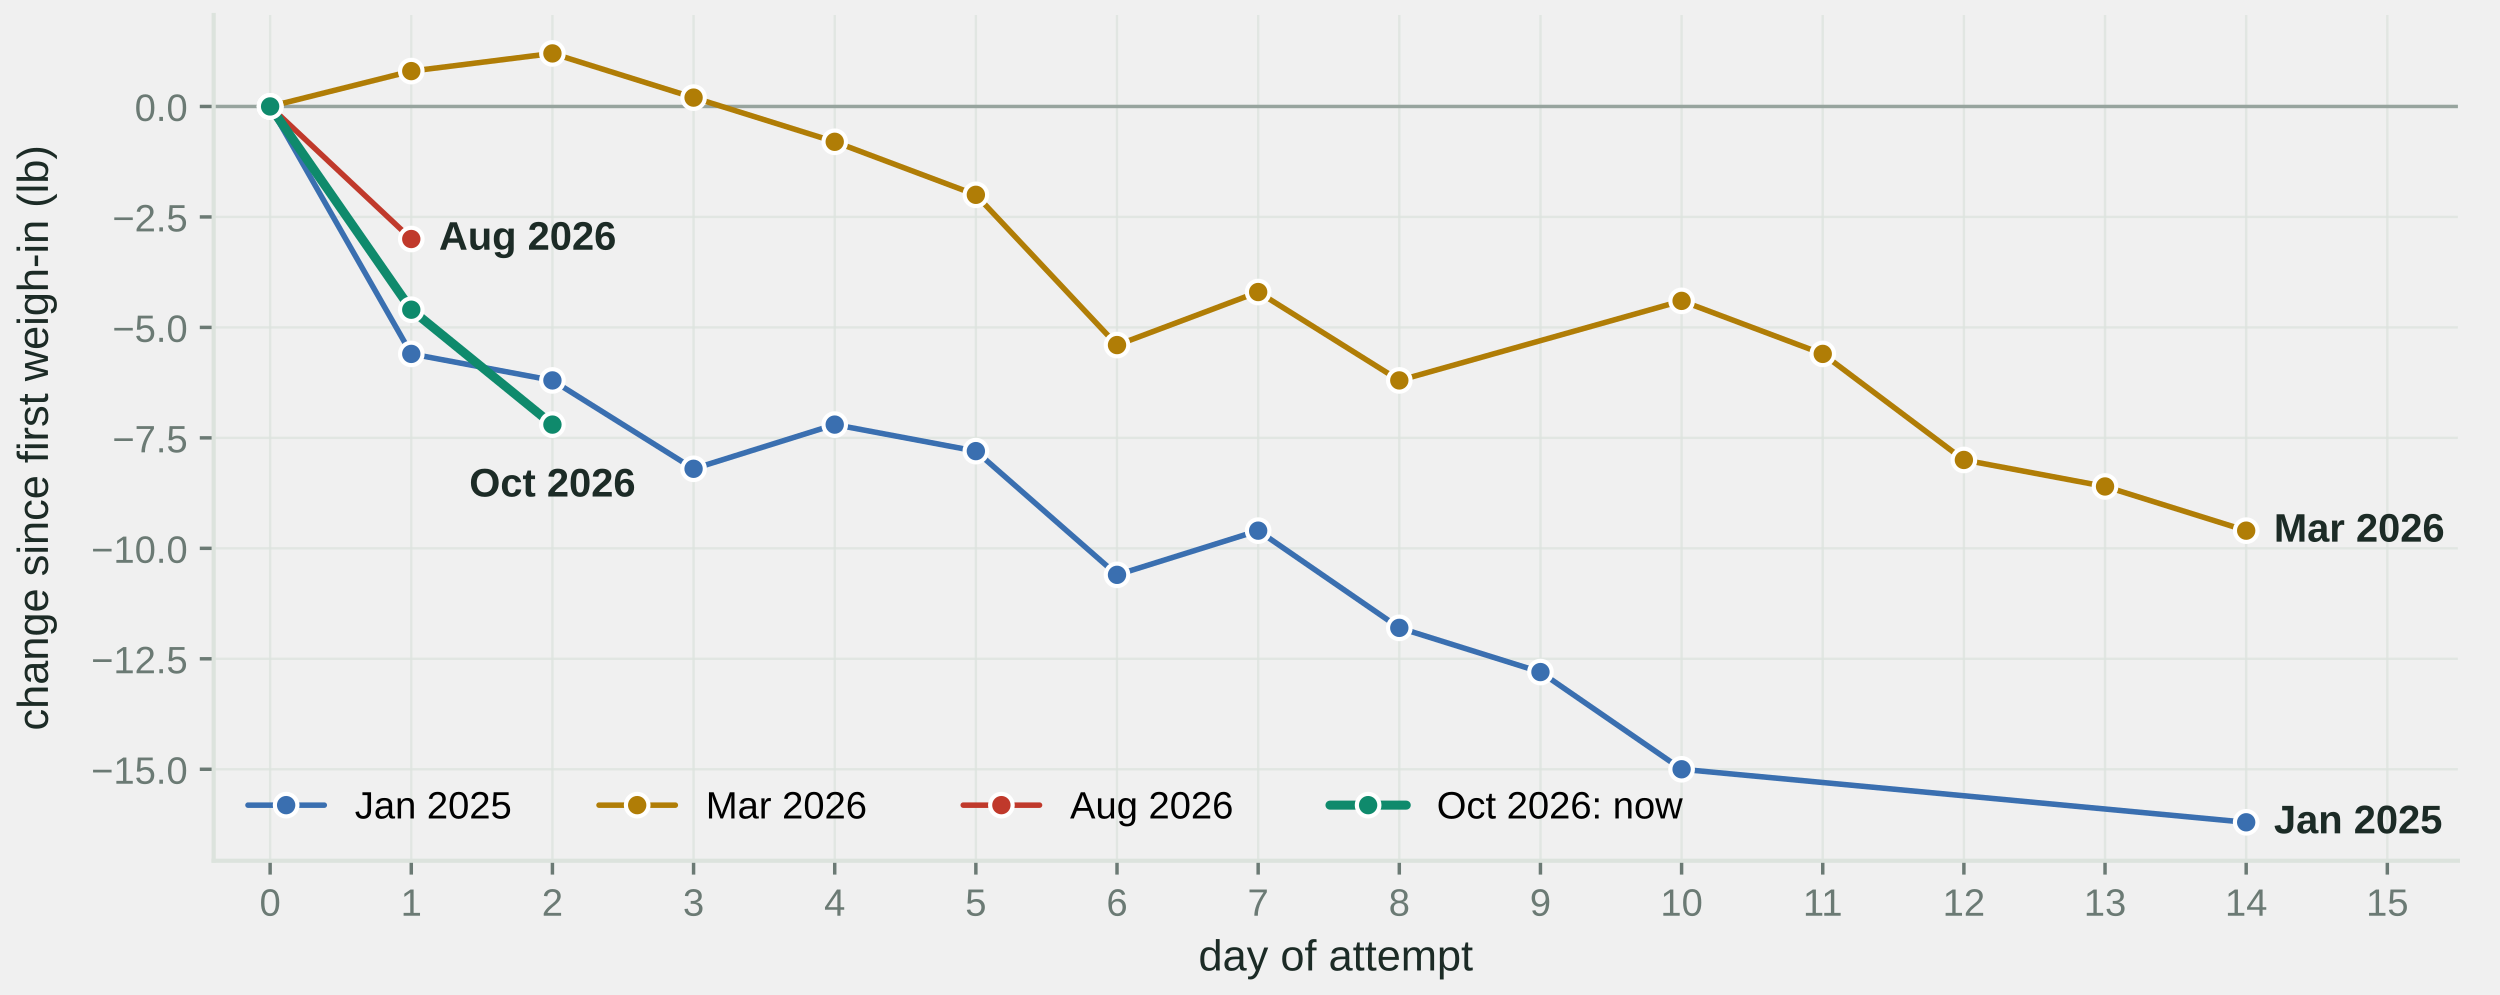
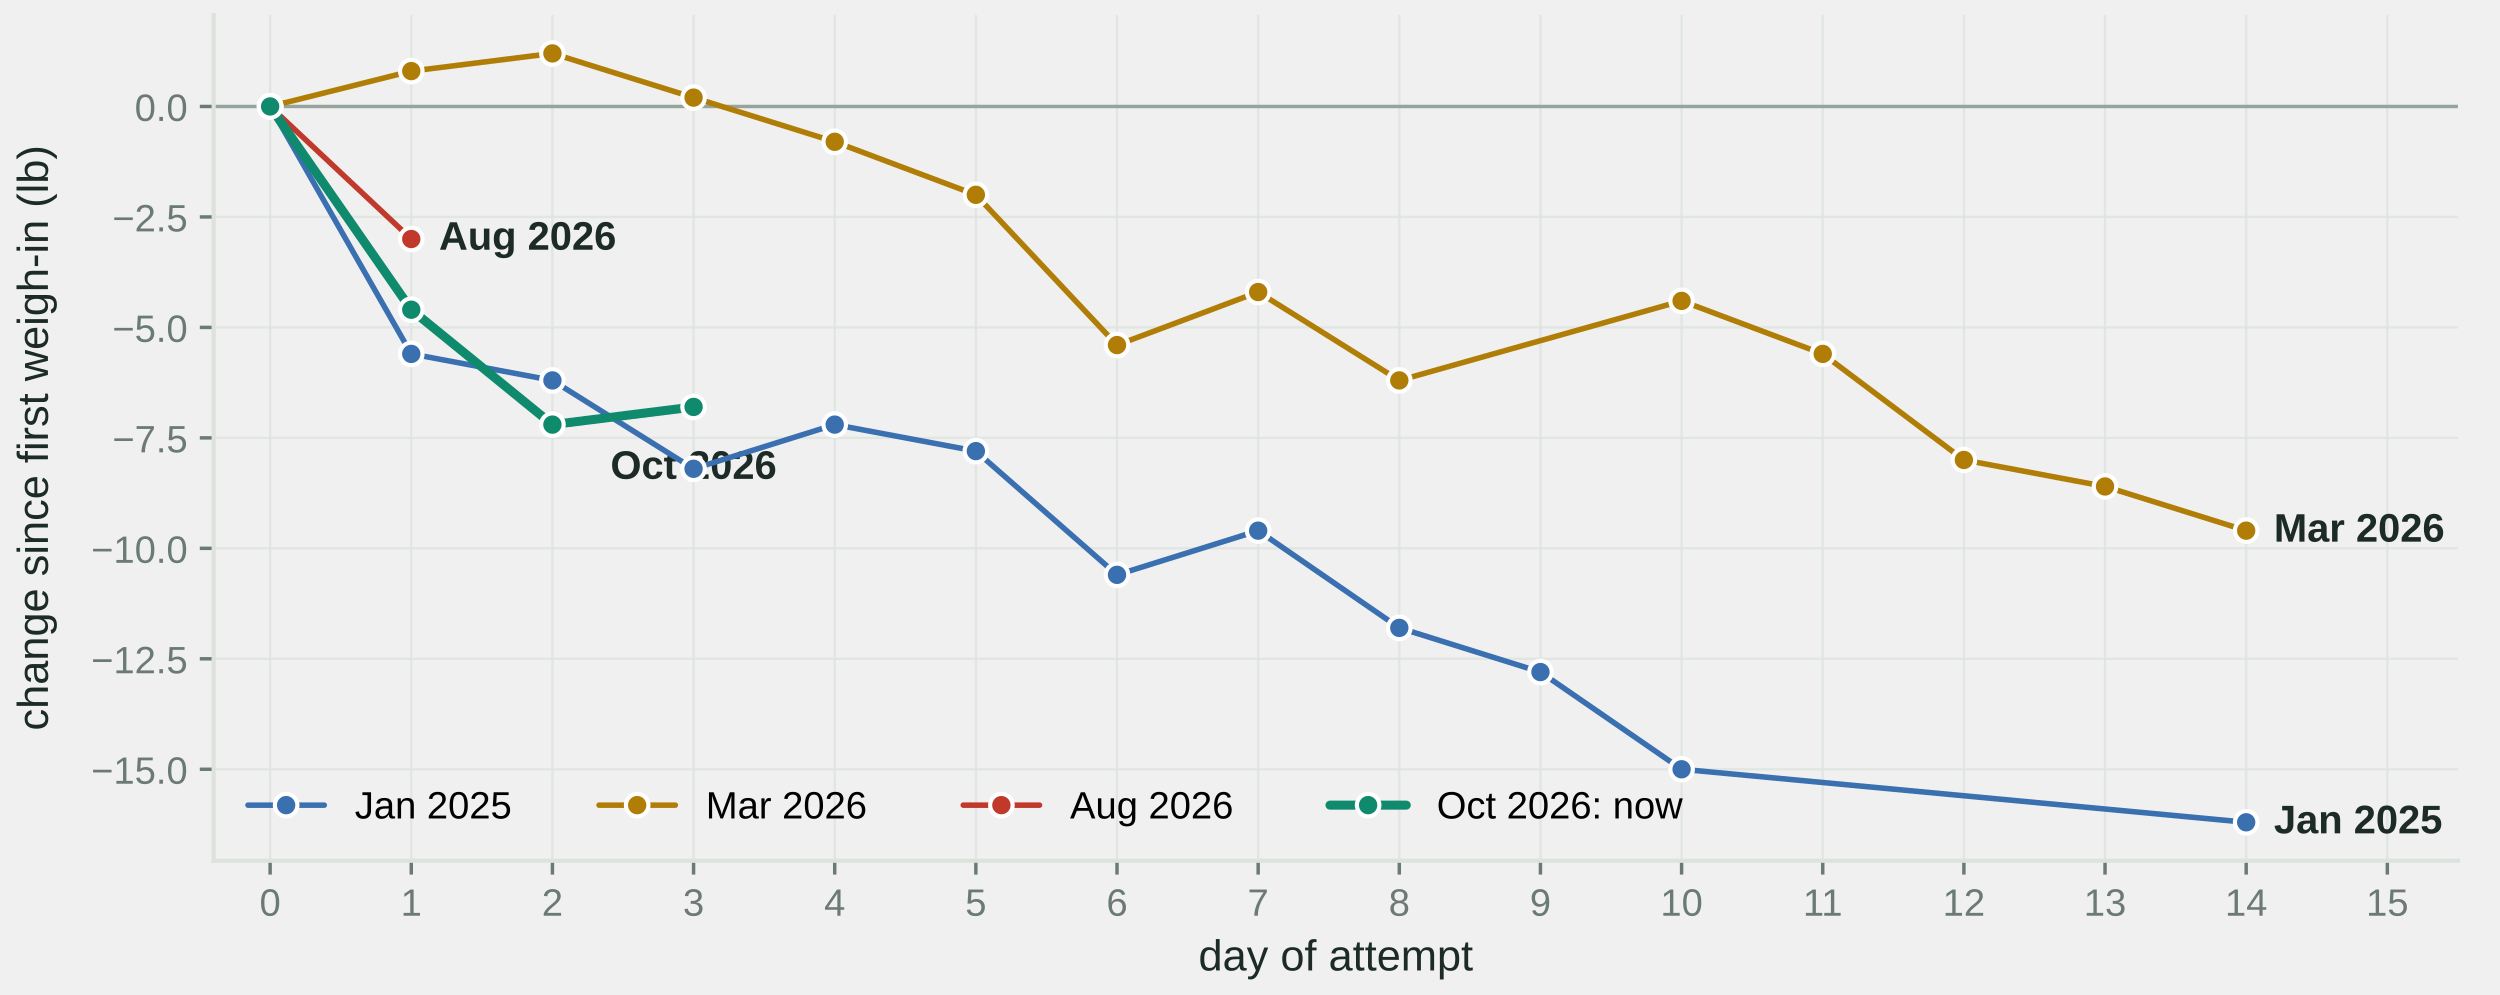
<svg xmlns="http://www.w3.org/2000/svg" xmlns:xlink="http://www.w3.org/1999/xlink" width="721.049pt" height="286.82pt" viewBox="0 0 721.049 286.82" version="1.1">
  <defs>
    <style type="text/css">*{stroke-linejoin: round; stroke-linecap: butt}</style>
  </defs>
  <g id="figure_1">
    <g id="patch_1">
      <path d="M 0 286.82  L 721.049 286.82  L 721.049 0  L 0 0  L 0 286.82  z " style="fill: none" />
    </g>
    <g id="axes_1">
      <g id="patch_2">
        <path d="M 61.627 248.256  L 708.908 248.256  L 708.908 4.32  L 61.627 4.32  L 61.627 248.256  z " style="fill: none" />
      </g>
      <g id="matplotlib.axis_1">
        <g id="xtick_1">
          <g id="line2d_1">
-             <path d="M 77.911 248.256  L 77.911 4.32  " clip-path="url(#pb356bffa0a)" style="fill: none; stroke: #dce3dd; stroke-opacity: 0.75; stroke-width: 0.7; stroke-linecap: round" />
+             <path d="M 77.911 248.256  L 77.911 4.32  " clip-path="url(#p69a92ea33e)" style="fill: none; stroke: #dce3dd; stroke-opacity: 0.75; stroke-width: 0.7; stroke-linecap: round" />
          </g>
          <g id="line2d_2">
            <defs>
-               <path id="m3471897ae3" d="M 0 0  L 0 4  " style="stroke: #6b7a74" />
+               <path id="mcd25b52b18" d="M 0 0  L 0 4  " style="stroke: #6b7a74" />
            </defs>
            <g>
-               <use xlink:href="#m3471897ae3" x="77.911" y="248.256" style="fill: #6b7a74; stroke: #6b7a74" />
+               <use xlink:href="#mcd25b52b18" x="77.911" y="248.256" style="fill: #6b7a74; stroke: #6b7a74" />
            </g>
          </g>
          <g id="text_1">
            <text style="font-size: 11px; font-family: 'Source Sans Pro', 'Source Sans 3', 'Helvetica Neue', 'Arial', 'DejaVu Sans', sans-serif; text-anchor: middle; fill: #6b7a74" x="77.911" y="264.114" transform="rotate(-0 77.91127 264.1143)">0</text>
          </g>
        </g>
        <g id="xtick_2">
          <g id="line2d_3">
-             <path d="M 118.621 248.256  L 118.621 4.32  " clip-path="url(#pb356bffa0a)" style="fill: none; stroke: #dce3dd; stroke-opacity: 0.75; stroke-width: 0.7; stroke-linecap: round" />
+             <path d="M 118.621 248.256  L 118.621 4.32  " clip-path="url(#p69a92ea33e)" style="fill: none; stroke: #dce3dd; stroke-opacity: 0.75; stroke-width: 0.7; stroke-linecap: round" />
          </g>
          <g id="line2d_4">
            <g>
-               <use xlink:href="#m3471897ae3" x="118.621" y="248.256" style="fill: #6b7a74; stroke: #6b7a74" />
+               <use xlink:href="#mcd25b52b18" x="118.621" y="248.256" style="fill: #6b7a74; stroke: #6b7a74" />
            </g>
          </g>
          <g id="text_2">
            <text style="font-size: 11px; font-family: 'Source Sans Pro', 'Source Sans 3', 'Helvetica Neue', 'Arial', 'DejaVu Sans', sans-serif; text-anchor: middle; fill: #6b7a74" x="118.621" y="264.114" transform="rotate(-0 118.6207 264.1143)">1</text>
          </g>
        </g>
        <g id="xtick_3">
          <g id="line2d_5">
-             <path d="M 159.33 248.256  L 159.33 4.32  " clip-path="url(#pb356bffa0a)" style="fill: none; stroke: #dce3dd; stroke-opacity: 0.75; stroke-width: 0.7; stroke-linecap: round" />
+             <path d="M 159.33 248.256  L 159.33 4.32  " clip-path="url(#p69a92ea33e)" style="fill: none; stroke: #dce3dd; stroke-opacity: 0.75; stroke-width: 0.7; stroke-linecap: round" />
          </g>
          <g id="line2d_6">
            <g>
-               <use xlink:href="#m3471897ae3" x="159.33" y="248.256" style="fill: #6b7a74; stroke: #6b7a74" />
+               <use xlink:href="#mcd25b52b18" x="159.33" y="248.256" style="fill: #6b7a74; stroke: #6b7a74" />
            </g>
          </g>
          <g id="text_3">
            <text style="font-size: 11px; font-family: 'Source Sans Pro', 'Source Sans 3', 'Helvetica Neue', 'Arial', 'DejaVu Sans', sans-serif; text-anchor: middle; fill: #6b7a74" x="159.33" y="264.114" transform="rotate(-0 159.3301 264.1143)">2</text>
          </g>
        </g>
        <g id="xtick_4">
          <g id="line2d_7">
-             <path d="M 200.04 248.256  L 200.04 4.32  " clip-path="url(#pb356bffa0a)" style="fill: none; stroke: #dce3dd; stroke-opacity: 0.75; stroke-width: 0.7; stroke-linecap: round" />
+             <path d="M 200.04 248.256  L 200.04 4.32  " clip-path="url(#p69a92ea33e)" style="fill: none; stroke: #dce3dd; stroke-opacity: 0.75; stroke-width: 0.7; stroke-linecap: round" />
          </g>
          <g id="line2d_8">
            <g>
-               <use xlink:href="#m3471897ae3" x="200.04" y="248.256" style="fill: #6b7a74; stroke: #6b7a74" />
+               <use xlink:href="#mcd25b52b18" x="200.04" y="248.256" style="fill: #6b7a74; stroke: #6b7a74" />
            </g>
          </g>
          <g id="text_4">
            <text style="font-size: 11px; font-family: 'Source Sans Pro', 'Source Sans 3', 'Helvetica Neue', 'Arial', 'DejaVu Sans', sans-serif; text-anchor: middle; fill: #6b7a74" x="200.04" y="264.114" transform="rotate(-0 200.0396 264.1143)">3</text>
          </g>
        </g>
        <g id="xtick_5">
          <g id="line2d_9">
-             <path d="M 240.749 248.256  L 240.749 4.32  " clip-path="url(#pb356bffa0a)" style="fill: none; stroke: #dce3dd; stroke-opacity: 0.75; stroke-width: 0.7; stroke-linecap: round" />
+             <path d="M 240.749 248.256  L 240.749 4.32  " clip-path="url(#p69a92ea33e)" style="fill: none; stroke: #dce3dd; stroke-opacity: 0.75; stroke-width: 0.7; stroke-linecap: round" />
          </g>
          <g id="line2d_10">
            <g>
-               <use xlink:href="#m3471897ae3" x="240.749" y="248.256" style="fill: #6b7a74; stroke: #6b7a74" />
+               <use xlink:href="#mcd25b52b18" x="240.749" y="248.256" style="fill: #6b7a74; stroke: #6b7a74" />
            </g>
          </g>
          <g id="text_5">
            <text style="font-size: 11px; font-family: 'Source Sans Pro', 'Source Sans 3', 'Helvetica Neue', 'Arial', 'DejaVu Sans', sans-serif; text-anchor: middle; fill: #6b7a74" x="240.749" y="264.114" transform="rotate(-0 240.749 264.1143)">4</text>
          </g>
        </g>
        <g id="xtick_6">
          <g id="line2d_11">
-             <path d="M 281.458 248.256  L 281.458 4.32  " clip-path="url(#pb356bffa0a)" style="fill: none; stroke: #dce3dd; stroke-opacity: 0.75; stroke-width: 0.7; stroke-linecap: round" />
+             <path d="M 281.458 248.256  L 281.458 4.32  " clip-path="url(#p69a92ea33e)" style="fill: none; stroke: #dce3dd; stroke-opacity: 0.75; stroke-width: 0.7; stroke-linecap: round" />
          </g>
          <g id="line2d_12">
            <g>
-               <use xlink:href="#m3471897ae3" x="281.458" y="248.256" style="fill: #6b7a74; stroke: #6b7a74" />
+               <use xlink:href="#mcd25b52b18" x="281.458" y="248.256" style="fill: #6b7a74; stroke: #6b7a74" />
            </g>
          </g>
          <g id="text_6">
            <text style="font-size: 11px; font-family: 'Source Sans Pro', 'Source Sans 3', 'Helvetica Neue', 'Arial', 'DejaVu Sans', sans-serif; text-anchor: middle; fill: #6b7a74" x="281.458" y="264.114" transform="rotate(-0 281.4584 264.1143)">5</text>
          </g>
        </g>
        <g id="xtick_7">
          <g id="line2d_13">
-             <path d="M 322.168 248.256  L 322.168 4.32  " clip-path="url(#pb356bffa0a)" style="fill: none; stroke: #dce3dd; stroke-opacity: 0.75; stroke-width: 0.7; stroke-linecap: round" />
+             <path d="M 322.168 248.256  L 322.168 4.32  " clip-path="url(#p69a92ea33e)" style="fill: none; stroke: #dce3dd; stroke-opacity: 0.75; stroke-width: 0.7; stroke-linecap: round" />
          </g>
          <g id="line2d_14">
            <g>
-               <use xlink:href="#m3471897ae3" x="322.168" y="248.256" style="fill: #6b7a74; stroke: #6b7a74" />
+               <use xlink:href="#mcd25b52b18" x="322.168" y="248.256" style="fill: #6b7a74; stroke: #6b7a74" />
            </g>
          </g>
          <g id="text_7">
            <text style="font-size: 11px; font-family: 'Source Sans Pro', 'Source Sans 3', 'Helvetica Neue', 'Arial', 'DejaVu Sans', sans-serif; text-anchor: middle; fill: #6b7a74" x="322.168" y="264.114" transform="rotate(-0 322.1679 264.1143)">6</text>
          </g>
        </g>
        <g id="xtick_8">
          <g id="line2d_15">
-             <path d="M 362.877 248.256  L 362.877 4.32  " clip-path="url(#pb356bffa0a)" style="fill: none; stroke: #dce3dd; stroke-opacity: 0.75; stroke-width: 0.7; stroke-linecap: round" />
+             <path d="M 362.877 248.256  L 362.877 4.32  " clip-path="url(#p69a92ea33e)" style="fill: none; stroke: #dce3dd; stroke-opacity: 0.75; stroke-width: 0.7; stroke-linecap: round" />
          </g>
          <g id="line2d_16">
            <g>
-               <use xlink:href="#m3471897ae3" x="362.877" y="248.256" style="fill: #6b7a74; stroke: #6b7a74" />
+               <use xlink:href="#mcd25b52b18" x="362.877" y="248.256" style="fill: #6b7a74; stroke: #6b7a74" />
            </g>
          </g>
          <g id="text_8">
            <text style="font-size: 11px; font-family: 'Source Sans Pro', 'Source Sans 3', 'Helvetica Neue', 'Arial', 'DejaVu Sans', sans-serif; text-anchor: middle; fill: #6b7a74" x="362.877" y="264.114" transform="rotate(-0 362.8773 264.1143)">7</text>
          </g>
        </g>
        <g id="xtick_9">
          <g id="line2d_17">
-             <path d="M 403.587 248.256  L 403.587 4.32  " clip-path="url(#pb356bffa0a)" style="fill: none; stroke: #dce3dd; stroke-opacity: 0.75; stroke-width: 0.7; stroke-linecap: round" />
+             <path d="M 403.587 248.256  L 403.587 4.32  " clip-path="url(#p69a92ea33e)" style="fill: none; stroke: #dce3dd; stroke-opacity: 0.75; stroke-width: 0.7; stroke-linecap: round" />
          </g>
          <g id="line2d_18">
            <g>
-               <use xlink:href="#m3471897ae3" x="403.587" y="248.256" style="fill: #6b7a74; stroke: #6b7a74" />
+               <use xlink:href="#mcd25b52b18" x="403.587" y="248.256" style="fill: #6b7a74; stroke: #6b7a74" />
            </g>
          </g>
          <g id="text_9">
            <text style="font-size: 11px; font-family: 'Source Sans Pro', 'Source Sans 3', 'Helvetica Neue', 'Arial', 'DejaVu Sans', sans-serif; text-anchor: middle; fill: #6b7a74" x="403.587" y="264.114" transform="rotate(-0 403.5867 264.1143)">8</text>
          </g>
        </g>
        <g id="xtick_10">
          <g id="line2d_19">
-             <path d="M 444.296 248.256  L 444.296 4.32  " clip-path="url(#pb356bffa0a)" style="fill: none; stroke: #dce3dd; stroke-opacity: 0.75; stroke-width: 0.7; stroke-linecap: round" />
+             <path d="M 444.296 248.256  L 444.296 4.32  " clip-path="url(#p69a92ea33e)" style="fill: none; stroke: #dce3dd; stroke-opacity: 0.75; stroke-width: 0.7; stroke-linecap: round" />
          </g>
          <g id="line2d_20">
            <g>
-               <use xlink:href="#m3471897ae3" x="444.296" y="248.256" style="fill: #6b7a74; stroke: #6b7a74" />
+               <use xlink:href="#mcd25b52b18" x="444.296" y="248.256" style="fill: #6b7a74; stroke: #6b7a74" />
            </g>
          </g>
          <g id="text_10">
            <text style="font-size: 11px; font-family: 'Source Sans Pro', 'Source Sans 3', 'Helvetica Neue', 'Arial', 'DejaVu Sans', sans-serif; text-anchor: middle; fill: #6b7a74" x="444.296" y="264.114" transform="rotate(-0 444.2962 264.1143)">9</text>
          </g>
        </g>
        <g id="xtick_11">
          <g id="line2d_21">
-             <path d="M 485.006 248.256  L 485.006 4.32  " clip-path="url(#pb356bffa0a)" style="fill: none; stroke: #dce3dd; stroke-opacity: 0.75; stroke-width: 0.7; stroke-linecap: round" />
+             <path d="M 485.006 248.256  L 485.006 4.32  " clip-path="url(#p69a92ea33e)" style="fill: none; stroke: #dce3dd; stroke-opacity: 0.75; stroke-width: 0.7; stroke-linecap: round" />
          </g>
          <g id="line2d_22">
            <g>
-               <use xlink:href="#m3471897ae3" x="485.006" y="248.256" style="fill: #6b7a74; stroke: #6b7a74" />
+               <use xlink:href="#mcd25b52b18" x="485.006" y="248.256" style="fill: #6b7a74; stroke: #6b7a74" />
            </g>
          </g>
          <g id="text_11">
            <text style="font-size: 11px; font-family: 'Source Sans Pro', 'Source Sans 3', 'Helvetica Neue', 'Arial', 'DejaVu Sans', sans-serif; text-anchor: middle; fill: #6b7a74" x="485.006" y="264.114" transform="rotate(-0 485.0056 264.1143)">10</text>
          </g>
        </g>
        <g id="xtick_12">
          <g id="line2d_23">
-             <path d="M 525.715 248.256  L 525.715 4.32  " clip-path="url(#pb356bffa0a)" style="fill: none; stroke: #dce3dd; stroke-opacity: 0.75; stroke-width: 0.7; stroke-linecap: round" />
+             <path d="M 525.715 248.256  L 525.715 4.32  " clip-path="url(#p69a92ea33e)" style="fill: none; stroke: #dce3dd; stroke-opacity: 0.75; stroke-width: 0.7; stroke-linecap: round" />
          </g>
          <g id="line2d_24">
            <g>
-               <use xlink:href="#m3471897ae3" x="525.715" y="248.256" style="fill: #6b7a74; stroke: #6b7a74" />
+               <use xlink:href="#mcd25b52b18" x="525.715" y="248.256" style="fill: #6b7a74; stroke: #6b7a74" />
            </g>
          </g>
          <g id="text_12">
            <text style="font-size: 11px; font-family: 'Source Sans Pro', 'Source Sans 3', 'Helvetica Neue', 'Arial', 'DejaVu Sans', sans-serif; text-anchor: middle; fill: #6b7a74" x="525.715" y="264.114" transform="rotate(-0 525.715 264.1143)">11</text>
          </g>
        </g>
        <g id="xtick_13">
          <g id="line2d_25">
-             <path d="M 566.424 248.256  L 566.424 4.32  " clip-path="url(#pb356bffa0a)" style="fill: none; stroke: #dce3dd; stroke-opacity: 0.75; stroke-width: 0.7; stroke-linecap: round" />
+             <path d="M 566.424 248.256  L 566.424 4.32  " clip-path="url(#p69a92ea33e)" style="fill: none; stroke: #dce3dd; stroke-opacity: 0.75; stroke-width: 0.7; stroke-linecap: round" />
          </g>
          <g id="line2d_26">
            <g>
-               <use xlink:href="#m3471897ae3" x="566.424" y="248.256" style="fill: #6b7a74; stroke: #6b7a74" />
+               <use xlink:href="#mcd25b52b18" x="566.424" y="248.256" style="fill: #6b7a74; stroke: #6b7a74" />
            </g>
          </g>
          <g id="text_13">
            <text style="font-size: 11px; font-family: 'Source Sans Pro', 'Source Sans 3', 'Helvetica Neue', 'Arial', 'DejaVu Sans', sans-serif; text-anchor: middle; fill: #6b7a74" x="566.424" y="264.114" transform="rotate(-0 566.4245 264.1143)">12</text>
          </g>
        </g>
        <g id="xtick_14">
          <g id="line2d_27">
-             <path d="M 607.134 248.256  L 607.134 4.32  " clip-path="url(#pb356bffa0a)" style="fill: none; stroke: #dce3dd; stroke-opacity: 0.75; stroke-width: 0.7; stroke-linecap: round" />
+             <path d="M 607.134 248.256  L 607.134 4.32  " clip-path="url(#p69a92ea33e)" style="fill: none; stroke: #dce3dd; stroke-opacity: 0.75; stroke-width: 0.7; stroke-linecap: round" />
          </g>
          <g id="line2d_28">
            <g>
-               <use xlink:href="#m3471897ae3" x="607.134" y="248.256" style="fill: #6b7a74; stroke: #6b7a74" />
+               <use xlink:href="#mcd25b52b18" x="607.134" y="248.256" style="fill: #6b7a74; stroke: #6b7a74" />
            </g>
          </g>
          <g id="text_14">
            <text style="font-size: 11px; font-family: 'Source Sans Pro', 'Source Sans 3', 'Helvetica Neue', 'Arial', 'DejaVu Sans', sans-serif; text-anchor: middle; fill: #6b7a74" x="607.134" y="264.114" transform="rotate(-0 607.1339 264.1143)">13</text>
          </g>
        </g>
        <g id="xtick_15">
          <g id="line2d_29">
-             <path d="M 647.843 248.256  L 647.843 4.32  " clip-path="url(#pb356bffa0a)" style="fill: none; stroke: #dce3dd; stroke-opacity: 0.75; stroke-width: 0.7; stroke-linecap: round" />
+             <path d="M 647.843 248.256  L 647.843 4.32  " clip-path="url(#p69a92ea33e)" style="fill: none; stroke: #dce3dd; stroke-opacity: 0.75; stroke-width: 0.7; stroke-linecap: round" />
          </g>
          <g id="line2d_30">
            <g>
-               <use xlink:href="#m3471897ae3" x="647.843" y="248.256" style="fill: #6b7a74; stroke: #6b7a74" />
+               <use xlink:href="#mcd25b52b18" x="647.843" y="248.256" style="fill: #6b7a74; stroke: #6b7a74" />
            </g>
          </g>
          <g id="text_15">
            <text style="font-size: 11px; font-family: 'Source Sans Pro', 'Source Sans 3', 'Helvetica Neue', 'Arial', 'DejaVu Sans', sans-serif; text-anchor: middle; fill: #6b7a74" x="647.843" y="264.114" transform="rotate(-0 647.8433 264.1143)">14</text>
          </g>
        </g>
        <g id="xtick_16">
          <g id="line2d_31">
-             <path d="M 688.553 248.256  L 688.553 4.32  " clip-path="url(#pb356bffa0a)" style="fill: none; stroke: #dce3dd; stroke-opacity: 0.75; stroke-width: 0.7; stroke-linecap: round" />
+             <path d="M 688.553 248.256  L 688.553 4.32  " clip-path="url(#p69a92ea33e)" style="fill: none; stroke: #dce3dd; stroke-opacity: 0.75; stroke-width: 0.7; stroke-linecap: round" />
          </g>
          <g id="line2d_32">
            <g>
-               <use xlink:href="#m3471897ae3" x="688.553" y="248.256" style="fill: #6b7a74; stroke: #6b7a74" />
+               <use xlink:href="#mcd25b52b18" x="688.553" y="248.256" style="fill: #6b7a74; stroke: #6b7a74" />
            </g>
          </g>
          <g id="text_16">
            <text style="font-size: 11px; font-family: 'Source Sans Pro', 'Source Sans 3', 'Helvetica Neue', 'Arial', 'DejaVu Sans', sans-serif; text-anchor: middle; fill: #6b7a74" x="688.553" y="264.114" transform="rotate(-0 688.5528 264.1143)">15</text>
          </g>
        </g>
        <g id="text_17">
          <text style="font-size: 12.5px; font-family: 'Source Sans Pro', 'Source Sans 3', 'Helvetica Neue', 'Arial', 'DejaVu Sans', sans-serif; text-anchor: middle; fill: #1c2b26" x="385.267" y="279.9" transform="rotate(-0 385.2675 279.9)">day of attempt</text>
        </g>
      </g>
      <g id="matplotlib.axis_2">
        <g id="ytick_1">
          <g id="line2d_33">
-             <path d="M 61.627 221.874  L 708.908 221.874  " clip-path="url(#pb356bffa0a)" style="fill: none; stroke: #dce3dd; stroke-opacity: 0.75; stroke-width: 0.7; stroke-linecap: round" />
+             <path d="M 61.627 221.874  L 708.908 221.874  " clip-path="url(#p69a92ea33e)" style="fill: none; stroke: #dce3dd; stroke-opacity: 0.75; stroke-width: 0.7; stroke-linecap: round" />
          </g>
          <g id="line2d_34">
            <defs>
-               <path id="m7c58651754" d="M 0 0  L -4 0  " style="stroke: #6b7a74" />
+               <path id="ma2f4f05611" d="M 0 0  L -4 0  " style="stroke: #6b7a74" />
            </defs>
            <g>
-               <use xlink:href="#m7c58651754" x="61.627" y="221.874" style="fill: #6b7a74; stroke: #6b7a74" />
+               <use xlink:href="#ma2f4f05611" x="61.627" y="221.874" style="fill: #6b7a74; stroke: #6b7a74" />
            </g>
          </g>
          <g id="text_18">
            <text style="font-size: 11px; font-family: 'Source Sans Pro', 'Source Sans 3', 'Helvetica Neue', 'Arial', 'DejaVu Sans', sans-serif; text-anchor: end; fill: #6b7a74" x="54.127" y="226.053" transform="rotate(-0 54.1275 226.0533)">−15.0</text>
          </g>
        </g>
        <g id="ytick_2">
          <g id="line2d_35">
-             <path d="M 61.627 190.012  L 708.908 190.012  " clip-path="url(#pb356bffa0a)" style="fill: none; stroke: #dce3dd; stroke-opacity: 0.75; stroke-width: 0.7; stroke-linecap: round" />
+             <path d="M 61.627 190.012  L 708.908 190.012  " clip-path="url(#p69a92ea33e)" style="fill: none; stroke: #dce3dd; stroke-opacity: 0.75; stroke-width: 0.7; stroke-linecap: round" />
          </g>
          <g id="line2d_36">
            <g>
-               <use xlink:href="#m7c58651754" x="61.627" y="190.012" style="fill: #6b7a74; stroke: #6b7a74" />
+               <use xlink:href="#ma2f4f05611" x="61.627" y="190.012" style="fill: #6b7a74; stroke: #6b7a74" />
            </g>
          </g>
          <g id="text_19">
            <text style="font-size: 11px; font-family: 'Source Sans Pro', 'Source Sans 3', 'Helvetica Neue', 'Arial', 'DejaVu Sans', sans-serif; text-anchor: end; fill: #6b7a74" x="54.127" y="194.191" transform="rotate(-0 54.1275 194.1913)">−12.5</text>
          </g>
        </g>
        <g id="ytick_3">
          <g id="line2d_37">
-             <path d="M 61.627 158.15  L 708.908 158.15  " clip-path="url(#pb356bffa0a)" style="fill: none; stroke: #dce3dd; stroke-opacity: 0.75; stroke-width: 0.7; stroke-linecap: round" />
+             <path d="M 61.627 158.15  L 708.908 158.15  " clip-path="url(#p69a92ea33e)" style="fill: none; stroke: #dce3dd; stroke-opacity: 0.75; stroke-width: 0.7; stroke-linecap: round" />
          </g>
          <g id="line2d_38">
            <g>
-               <use xlink:href="#m7c58651754" x="61.627" y="158.15" style="fill: #6b7a74; stroke: #6b7a74" />
+               <use xlink:href="#ma2f4f05611" x="61.627" y="158.15" style="fill: #6b7a74; stroke: #6b7a74" />
            </g>
          </g>
          <g id="text_20">
            <text style="font-size: 11px; font-family: 'Source Sans Pro', 'Source Sans 3', 'Helvetica Neue', 'Arial', 'DejaVu Sans', sans-serif; text-anchor: end; fill: #6b7a74" x="54.127" y="162.329" transform="rotate(-0 54.1275 162.3292)">−10.0</text>
          </g>
        </g>
        <g id="ytick_4">
          <g id="line2d_39">
-             <path d="M 61.627 126.288  L 708.908 126.288  " clip-path="url(#pb356bffa0a)" style="fill: none; stroke: #dce3dd; stroke-opacity: 0.75; stroke-width: 0.7; stroke-linecap: round" />
+             <path d="M 61.627 126.288  L 708.908 126.288  " clip-path="url(#p69a92ea33e)" style="fill: none; stroke: #dce3dd; stroke-opacity: 0.75; stroke-width: 0.7; stroke-linecap: round" />
          </g>
          <g id="line2d_40">
            <g>
-               <use xlink:href="#m7c58651754" x="61.627" y="126.288" style="fill: #6b7a74; stroke: #6b7a74" />
+               <use xlink:href="#ma2f4f05611" x="61.627" y="126.288" style="fill: #6b7a74; stroke: #6b7a74" />
            </g>
          </g>
          <g id="text_21">
            <text style="font-size: 11px; font-family: 'Source Sans Pro', 'Source Sans 3', 'Helvetica Neue', 'Arial', 'DejaVu Sans', sans-serif; text-anchor: end; fill: #6b7a74" x="54.127" y="130.467" transform="rotate(-0 54.1275 130.4671)">−7.5</text>
          </g>
        </g>
        <g id="ytick_5">
          <g id="line2d_41">
-             <path d="M 61.627 94.426  L 708.908 94.426  " clip-path="url(#pb356bffa0a)" style="fill: none; stroke: #dce3dd; stroke-opacity: 0.75; stroke-width: 0.7; stroke-linecap: round" />
+             <path d="M 61.627 94.426  L 708.908 94.426  " clip-path="url(#p69a92ea33e)" style="fill: none; stroke: #dce3dd; stroke-opacity: 0.75; stroke-width: 0.7; stroke-linecap: round" />
          </g>
          <g id="line2d_42">
            <g>
-               <use xlink:href="#m7c58651754" x="61.627" y="94.426" style="fill: #6b7a74; stroke: #6b7a74" />
+               <use xlink:href="#ma2f4f05611" x="61.627" y="94.426" style="fill: #6b7a74; stroke: #6b7a74" />
            </g>
          </g>
          <g id="text_22">
            <text style="font-size: 11px; font-family: 'Source Sans Pro', 'Source Sans 3', 'Helvetica Neue', 'Arial', 'DejaVu Sans', sans-serif; text-anchor: end; fill: #6b7a74" x="54.127" y="98.605" transform="rotate(-0 54.1275 98.60507)">−5.0</text>
          </g>
        </g>
        <g id="ytick_6">
          <g id="line2d_43">
-             <path d="M 61.627 62.564  L 708.908 62.564  " clip-path="url(#pb356bffa0a)" style="fill: none; stroke: #dce3dd; stroke-opacity: 0.75; stroke-width: 0.7; stroke-linecap: round" />
+             <path d="M 61.627 62.564  L 708.908 62.564  " clip-path="url(#p69a92ea33e)" style="fill: none; stroke: #dce3dd; stroke-opacity: 0.75; stroke-width: 0.7; stroke-linecap: round" />
          </g>
          <g id="line2d_44">
            <g>
-               <use xlink:href="#m7c58651754" x="61.627" y="62.564" style="fill: #6b7a74; stroke: #6b7a74" />
+               <use xlink:href="#ma2f4f05611" x="61.627" y="62.564" style="fill: #6b7a74; stroke: #6b7a74" />
            </g>
          </g>
          <g id="text_23">
            <text style="font-size: 11px; font-family: 'Source Sans Pro', 'Source Sans 3', 'Helvetica Neue', 'Arial', 'DejaVu Sans', sans-serif; text-anchor: end; fill: #6b7a74" x="54.127" y="66.743" transform="rotate(-0 54.1275 66.743)">−2.5</text>
          </g>
        </g>
        <g id="ytick_7">
          <g id="line2d_45">
-             <path d="M 61.627 30.702  L 708.908 30.702  " clip-path="url(#pb356bffa0a)" style="fill: none; stroke: #dce3dd; stroke-opacity: 0.75; stroke-width: 0.7; stroke-linecap: round" />
+             <path d="M 61.627 30.702  L 708.908 30.702  " clip-path="url(#p69a92ea33e)" style="fill: none; stroke: #dce3dd; stroke-opacity: 0.75; stroke-width: 0.7; stroke-linecap: round" />
          </g>
          <g id="line2d_46">
            <g>
-               <use xlink:href="#m7c58651754" x="61.627" y="30.702" style="fill: #6b7a74; stroke: #6b7a74" />
+               <use xlink:href="#ma2f4f05611" x="61.627" y="30.702" style="fill: #6b7a74; stroke: #6b7a74" />
            </g>
          </g>
          <g id="text_24">
            <text style="font-size: 11px; font-family: 'Source Sans Pro', 'Source Sans 3', 'Helvetica Neue', 'Arial', 'DejaVu Sans', sans-serif; text-anchor: end; fill: #6b7a74" x="54.127" y="34.881" transform="rotate(-0 54.1275 34.88093)">0.0</text>
          </g>
        </g>
        <g id="text_25">
          <text style="font-size: 12.5px; font-family: 'Source Sans Pro', 'Source Sans 3', 'Helvetica Neue', 'Arial', 'DejaVu Sans', sans-serif; text-anchor: middle; fill: #1c2b26" x="13.818" y="126.288" transform="rotate(-90 13.81805 126.288)">change since first weigh-in (lb)</text>
        </g>
      </g>
      <g id="line2d_47">
-         <path d="M 61.627 30.702  L 708.908 30.702  " clip-path="url(#pb356bffa0a)" style="fill: none; stroke: #97a49e; stroke-linecap: round" />
+         <path d="M 61.627 30.702  L 708.908 30.702  " clip-path="url(#p69a92ea33e)" style="fill: none; stroke: #97a49e; stroke-linecap: round" />
      </g>
      <g id="patch_3">
        <path d="M 61.627 248.256  L 61.627 4.32  " style="fill: none; stroke: #dce3dd; stroke-width: 1.2; stroke-linejoin: miter; stroke-linecap: square" />
      </g>
      <g id="patch_4">
        <path d="M 61.627 248.256  L 708.908 248.256  " style="fill: none; stroke: #dce3dd; stroke-width: 1.2; stroke-linejoin: miter; stroke-linecap: square" />
      </g>
      <g id="text_26">
        <text style="font-weight: 700; font-size: 11.5px; font-family: 'Source Sans Pro', 'Source Sans 3', 'Helvetica Neue', 'Arial', 'DejaVu Sans', sans-serif; text-anchor: start; fill: #1c2b26" x="655.843" y="240.341" transform="rotate(-0 655.8433 240.3413)">Jan 2025</text>
      </g>
      <g id="text_27">
        <text style="font-weight: 700; font-size: 11.5px; font-family: 'Source Sans Pro', 'Source Sans 3', 'Helvetica Neue', 'Arial', 'DejaVu Sans', sans-serif; text-anchor: start; fill: #1c2b26" x="655.843" y="156.225" transform="rotate(-0 655.8433 156.2254)">Mar 2026</text>
      </g>
      <g id="text_28">
        <text style="font-weight: 700; font-size: 11.5px; font-family: 'Source Sans Pro', 'Source Sans 3', 'Helvetica Neue', 'Arial', 'DejaVu Sans', sans-serif; text-anchor: start; fill: #1c2b26" x="126.621" y="72.02" transform="rotate(-0 126.6207 72.01971)">Aug 2026</text>
      </g>
      <g id="text_29">
-         <text style="font-weight: 700; font-size: 11.5px; font-family: 'Source Sans Pro', 'Source Sans 3', 'Helvetica Neue', 'Arial', 'DejaVu Sans', sans-serif; text-anchor: middle; fill: #1c2b26" x="159.33" y="143.203" transform="rotate(-0 159.3301 143.2028)">Oct 2026</text>
+         <text style="font-weight: 700; font-size: 11.5px; font-family: 'Source Sans Pro', 'Source Sans 3', 'Helvetica Neue', 'Arial', 'DejaVu Sans', sans-serif; text-anchor: middle; fill: #1c2b26" x="200.04" y="138.105" transform="rotate(-0 200.0396 138.1048)">Oct 2026</text>
      </g>
      <g id="line2d_48">
-         <path d="M 77.911 30.702  L 118.621 102.073  L 159.33 109.72  L 200.04 135.209  L 240.749 122.465  L 281.458 130.111  L 322.168 165.797  L 362.877 153.052  L 403.587 181.091  L 444.296 193.836  L 485.006 221.874  L 647.843 237.168  " clip-path="url(#pb356bffa0a)" style="fill: none; stroke: #3a6fb0; stroke-width: 1.6; stroke-linecap: round" />
+         <path d="M 77.911 30.702  L 118.621 102.073  L 159.33 109.72  L 200.04 135.209  L 240.749 122.465  L 281.458 130.111  L 322.168 165.797  L 362.877 153.052  L 403.587 181.091  L 444.296 193.836  L 485.006 221.874  L 647.843 237.168  " clip-path="url(#p69a92ea33e)" style="fill: none; stroke: #3a6fb0; stroke-width: 1.6; stroke-linecap: round" />
        <defs>
-           <path id="ma409db58e9" d="M 0 3.25  C 0.862 3.25 1.689 2.908 2.298 2.298  C 2.908 1.689 3.25 0.862 3.25 0  C 3.25 -0.862 2.908 -1.689 2.298 -2.298  C 1.689 -2.908 0.862 -3.25 0 -3.25  C -0.862 -3.25 -1.689 -2.908 -2.298 -2.298  C -2.908 -1.689 -3.25 -0.862 -3.25 0  C -3.25 0.862 -2.908 1.689 -2.298 2.298  C -1.689 2.908 -0.862 3.25 0 3.25  z " style="stroke: #ffffff; stroke-width: 1.2" />
+           <path id="m760de0a973" d="M 0 3.25  C 0.862 3.25 1.689 2.908 2.298 2.298  C 2.908 1.689 3.25 0.862 3.25 0  C 3.25 -0.862 2.908 -1.689 2.298 -2.298  C 1.689 -2.908 0.862 -3.25 0 -3.25  C -0.862 -3.25 -1.689 -2.908 -2.298 -2.298  C -2.908 -1.689 -3.25 -0.862 -3.25 0  C -3.25 0.862 -2.908 1.689 -2.298 2.298  C -1.689 2.908 -0.862 3.25 0 3.25  z " style="stroke: #ffffff; stroke-width: 1.2" />
        </defs>
-         <g clip-path="url(#pb356bffa0a)">
-           <use xlink:href="#ma409db58e9" x="77.911" y="30.702" style="fill: #3a6fb0; stroke: #ffffff; stroke-width: 1.2" />
-           <use xlink:href="#ma409db58e9" x="118.621" y="102.073" style="fill: #3a6fb0; stroke: #ffffff; stroke-width: 1.2" />
-           <use xlink:href="#ma409db58e9" x="159.33" y="109.72" style="fill: #3a6fb0; stroke: #ffffff; stroke-width: 1.2" />
-           <use xlink:href="#ma409db58e9" x="200.04" y="135.209" style="fill: #3a6fb0; stroke: #ffffff; stroke-width: 1.2" />
-           <use xlink:href="#ma409db58e9" x="240.749" y="122.465" style="fill: #3a6fb0; stroke: #ffffff; stroke-width: 1.2" />
-           <use xlink:href="#ma409db58e9" x="281.458" y="130.111" style="fill: #3a6fb0; stroke: #ffffff; stroke-width: 1.2" />
-           <use xlink:href="#ma409db58e9" x="322.168" y="165.797" style="fill: #3a6fb0; stroke: #ffffff; stroke-width: 1.2" />
-           <use xlink:href="#ma409db58e9" x="362.877" y="153.052" style="fill: #3a6fb0; stroke: #ffffff; stroke-width: 1.2" />
-           <use xlink:href="#ma409db58e9" x="403.587" y="181.091" style="fill: #3a6fb0; stroke: #ffffff; stroke-width: 1.2" />
-           <use xlink:href="#ma409db58e9" x="444.296" y="193.836" style="fill: #3a6fb0; stroke: #ffffff; stroke-width: 1.2" />
-           <use xlink:href="#ma409db58e9" x="485.006" y="221.874" style="fill: #3a6fb0; stroke: #ffffff; stroke-width: 1.2" />
-           <use xlink:href="#ma409db58e9" x="647.843" y="237.168" style="fill: #3a6fb0; stroke: #ffffff; stroke-width: 1.2" />
+         <g clip-path="url(#p69a92ea33e)">
+           <use xlink:href="#m760de0a973" x="77.911" y="30.702" style="fill: #3a6fb0; stroke: #ffffff; stroke-width: 1.2" />
+           <use xlink:href="#m760de0a973" x="118.621" y="102.073" style="fill: #3a6fb0; stroke: #ffffff; stroke-width: 1.2" />
+           <use xlink:href="#m760de0a973" x="159.33" y="109.72" style="fill: #3a6fb0; stroke: #ffffff; stroke-width: 1.2" />
+           <use xlink:href="#m760de0a973" x="200.04" y="135.209" style="fill: #3a6fb0; stroke: #ffffff; stroke-width: 1.2" />
+           <use xlink:href="#m760de0a973" x="240.749" y="122.465" style="fill: #3a6fb0; stroke: #ffffff; stroke-width: 1.2" />
+           <use xlink:href="#m760de0a973" x="281.458" y="130.111" style="fill: #3a6fb0; stroke: #ffffff; stroke-width: 1.2" />
+           <use xlink:href="#m760de0a973" x="322.168" y="165.797" style="fill: #3a6fb0; stroke: #ffffff; stroke-width: 1.2" />
+           <use xlink:href="#m760de0a973" x="362.877" y="153.052" style="fill: #3a6fb0; stroke: #ffffff; stroke-width: 1.2" />
+           <use xlink:href="#m760de0a973" x="403.587" y="181.091" style="fill: #3a6fb0; stroke: #ffffff; stroke-width: 1.2" />
+           <use xlink:href="#m760de0a973" x="444.296" y="193.836" style="fill: #3a6fb0; stroke: #ffffff; stroke-width: 1.2" />
+           <use xlink:href="#m760de0a973" x="485.006" y="221.874" style="fill: #3a6fb0; stroke: #ffffff; stroke-width: 1.2" />
+           <use xlink:href="#m760de0a973" x="647.843" y="237.168" style="fill: #3a6fb0; stroke: #ffffff; stroke-width: 1.2" />
        </g>
      </g>
      <g id="line2d_49">
-         <path d="M 77.911 30.702  L 118.621 20.506  L 159.33 15.408  L 200.04 28.153  L 240.749 40.898  L 281.458 56.191  L 322.168 99.524  L 362.877 84.23  L 403.587 109.72  L 485.006 86.779  L 525.715 102.073  L 566.424 132.66  L 607.134 140.307  L 647.843 153.052  " clip-path="url(#pb356bffa0a)" style="fill: none; stroke: #b07d06; stroke-width: 1.6; stroke-linecap: round" />
+         <path d="M 77.911 30.702  L 118.621 20.506  L 159.33 15.408  L 200.04 28.153  L 240.749 40.898  L 281.458 56.191  L 322.168 99.524  L 362.877 84.23  L 403.587 109.72  L 485.006 86.779  L 525.715 102.073  L 566.424 132.66  L 607.134 140.307  L 647.843 153.052  " clip-path="url(#p69a92ea33e)" style="fill: none; stroke: #b07d06; stroke-width: 1.6; stroke-linecap: round" />
        <defs>
-           <path id="m815b709802" d="M 0 3.25  C 0.862 3.25 1.689 2.908 2.298 2.298  C 2.908 1.689 3.25 0.862 3.25 0  C 3.25 -0.862 2.908 -1.689 2.298 -2.298  C 1.689 -2.908 0.862 -3.25 0 -3.25  C -0.862 -3.25 -1.689 -2.908 -2.298 -2.298  C -2.908 -1.689 -3.25 -0.862 -3.25 0  C -3.25 0.862 -2.908 1.689 -2.298 2.298  C -1.689 2.908 -0.862 3.25 0 3.25  z " style="stroke: #ffffff; stroke-width: 1.2" />
+           <path id="m4dac35e767" d="M 0 3.25  C 0.862 3.25 1.689 2.908 2.298 2.298  C 2.908 1.689 3.25 0.862 3.25 0  C 3.25 -0.862 2.908 -1.689 2.298 -2.298  C 1.689 -2.908 0.862 -3.25 0 -3.25  C -0.862 -3.25 -1.689 -2.908 -2.298 -2.298  C -2.908 -1.689 -3.25 -0.862 -3.25 0  C -3.25 0.862 -2.908 1.689 -2.298 2.298  C -1.689 2.908 -0.862 3.25 0 3.25  z " style="stroke: #ffffff; stroke-width: 1.2" />
        </defs>
-         <g clip-path="url(#pb356bffa0a)">
-           <use xlink:href="#m815b709802" x="77.911" y="30.702" style="fill: #b07d06; stroke: #ffffff; stroke-width: 1.2" />
-           <use xlink:href="#m815b709802" x="118.621" y="20.506" style="fill: #b07d06; stroke: #ffffff; stroke-width: 1.2" />
-           <use xlink:href="#m815b709802" x="159.33" y="15.408" style="fill: #b07d06; stroke: #ffffff; stroke-width: 1.2" />
-           <use xlink:href="#m815b709802" x="200.04" y="28.153" style="fill: #b07d06; stroke: #ffffff; stroke-width: 1.2" />
-           <use xlink:href="#m815b709802" x="240.749" y="40.898" style="fill: #b07d06; stroke: #ffffff; stroke-width: 1.2" />
-           <use xlink:href="#m815b709802" x="281.458" y="56.191" style="fill: #b07d06; stroke: #ffffff; stroke-width: 1.2" />
-           <use xlink:href="#m815b709802" x="322.168" y="99.524" style="fill: #b07d06; stroke: #ffffff; stroke-width: 1.2" />
-           <use xlink:href="#m815b709802" x="362.877" y="84.23" style="fill: #b07d06; stroke: #ffffff; stroke-width: 1.2" />
-           <use xlink:href="#m815b709802" x="403.587" y="109.72" style="fill: #b07d06; stroke: #ffffff; stroke-width: 1.2" />
-           <use xlink:href="#m815b709802" x="485.006" y="86.779" style="fill: #b07d06; stroke: #ffffff; stroke-width: 1.2" />
-           <use xlink:href="#m815b709802" x="525.715" y="102.073" style="fill: #b07d06; stroke: #ffffff; stroke-width: 1.2" />
-           <use xlink:href="#m815b709802" x="566.424" y="132.66" style="fill: #b07d06; stroke: #ffffff; stroke-width: 1.2" />
-           <use xlink:href="#m815b709802" x="607.134" y="140.307" style="fill: #b07d06; stroke: #ffffff; stroke-width: 1.2" />
-           <use xlink:href="#m815b709802" x="647.843" y="153.052" style="fill: #b07d06; stroke: #ffffff; stroke-width: 1.2" />
+         <g clip-path="url(#p69a92ea33e)">
+           <use xlink:href="#m4dac35e767" x="77.911" y="30.702" style="fill: #b07d06; stroke: #ffffff; stroke-width: 1.2" />
+           <use xlink:href="#m4dac35e767" x="118.621" y="20.506" style="fill: #b07d06; stroke: #ffffff; stroke-width: 1.2" />
+           <use xlink:href="#m4dac35e767" x="159.33" y="15.408" style="fill: #b07d06; stroke: #ffffff; stroke-width: 1.2" />
+           <use xlink:href="#m4dac35e767" x="200.04" y="28.153" style="fill: #b07d06; stroke: #ffffff; stroke-width: 1.2" />
+           <use xlink:href="#m4dac35e767" x="240.749" y="40.898" style="fill: #b07d06; stroke: #ffffff; stroke-width: 1.2" />
+           <use xlink:href="#m4dac35e767" x="281.458" y="56.191" style="fill: #b07d06; stroke: #ffffff; stroke-width: 1.2" />
+           <use xlink:href="#m4dac35e767" x="322.168" y="99.524" style="fill: #b07d06; stroke: #ffffff; stroke-width: 1.2" />
+           <use xlink:href="#m4dac35e767" x="362.877" y="84.23" style="fill: #b07d06; stroke: #ffffff; stroke-width: 1.2" />
+           <use xlink:href="#m4dac35e767" x="403.587" y="109.72" style="fill: #b07d06; stroke: #ffffff; stroke-width: 1.2" />
+           <use xlink:href="#m4dac35e767" x="485.006" y="86.779" style="fill: #b07d06; stroke: #ffffff; stroke-width: 1.2" />
+           <use xlink:href="#m4dac35e767" x="525.715" y="102.073" style="fill: #b07d06; stroke: #ffffff; stroke-width: 1.2" />
+           <use xlink:href="#m4dac35e767" x="566.424" y="132.66" style="fill: #b07d06; stroke: #ffffff; stroke-width: 1.2" />
+           <use xlink:href="#m4dac35e767" x="607.134" y="140.307" style="fill: #b07d06; stroke: #ffffff; stroke-width: 1.2" />
+           <use xlink:href="#m4dac35e767" x="647.843" y="153.052" style="fill: #b07d06; stroke: #ffffff; stroke-width: 1.2" />
        </g>
      </g>
      <g id="line2d_50">
-         <path d="M 77.911 30.702  L 118.621 68.936  " clip-path="url(#pb356bffa0a)" style="fill: none; stroke: #c0392b; stroke-width: 1.6; stroke-linecap: round" />
+         <path d="M 77.911 30.702  L 118.621 68.936  " clip-path="url(#p69a92ea33e)" style="fill: none; stroke: #c0392b; stroke-width: 1.6; stroke-linecap: round" />
        <defs>
-           <path id="me43b64c6c0" d="M 0 3.25  C 0.862 3.25 1.689 2.908 2.298 2.298  C 2.908 1.689 3.25 0.862 3.25 0  C 3.25 -0.862 2.908 -1.689 2.298 -2.298  C 1.689 -2.908 0.862 -3.25 0 -3.25  C -0.862 -3.25 -1.689 -2.908 -2.298 -2.298  C -2.908 -1.689 -3.25 -0.862 -3.25 0  C -3.25 0.862 -2.908 1.689 -2.298 2.298  C -1.689 2.908 -0.862 3.25 0 3.25  z " style="stroke: #ffffff; stroke-width: 1.2" />
+           <path id="maf7aeeef62" d="M 0 3.25  C 0.862 3.25 1.689 2.908 2.298 2.298  C 2.908 1.689 3.25 0.862 3.25 0  C 3.25 -0.862 2.908 -1.689 2.298 -2.298  C 1.689 -2.908 0.862 -3.25 0 -3.25  C -0.862 -3.25 -1.689 -2.908 -2.298 -2.298  C -2.908 -1.689 -3.25 -0.862 -3.25 0  C -3.25 0.862 -2.908 1.689 -2.298 2.298  C -1.689 2.908 -0.862 3.25 0 3.25  z " style="stroke: #ffffff; stroke-width: 1.2" />
        </defs>
-         <g clip-path="url(#pb356bffa0a)">
-           <use xlink:href="#me43b64c6c0" x="77.911" y="30.702" style="fill: #c0392b; stroke: #ffffff; stroke-width: 1.2" />
-           <use xlink:href="#me43b64c6c0" x="118.621" y="68.936" style="fill: #c0392b; stroke: #ffffff; stroke-width: 1.2" />
+         <g clip-path="url(#p69a92ea33e)">
+           <use xlink:href="#maf7aeeef62" x="77.911" y="30.702" style="fill: #c0392b; stroke: #ffffff; stroke-width: 1.2" />
+           <use xlink:href="#maf7aeeef62" x="118.621" y="68.936" style="fill: #c0392b; stroke: #ffffff; stroke-width: 1.2" />
        </g>
      </g>
      <g id="line2d_51">
-         <path d="M 77.911 30.702  L 118.621 89.328  L 159.33 122.465  " clip-path="url(#pb356bffa0a)" style="fill: none; stroke: #0f8a6c; stroke-width: 2.6; stroke-linecap: round" />
+         <path d="M 77.911 30.702  L 118.621 89.328  L 159.33 122.465  L 200.04 117.367  " clip-path="url(#p69a92ea33e)" style="fill: none; stroke: #0f8a6c; stroke-width: 2.6; stroke-linecap: round" />
        <defs>
-           <path id="m413033c0b0" d="M 0 3.25  C 0.862 3.25 1.689 2.908 2.298 2.298  C 2.908 1.689 3.25 0.862 3.25 0  C 3.25 -0.862 2.908 -1.689 2.298 -2.298  C 1.689 -2.908 0.862 -3.25 0 -3.25  C -0.862 -3.25 -1.689 -2.908 -2.298 -2.298  C -2.908 -1.689 -3.25 -0.862 -3.25 0  C -3.25 0.862 -2.908 1.689 -2.298 2.298  C -1.689 2.908 -0.862 3.25 0 3.25  z " style="stroke: #ffffff; stroke-width: 1.2" />
+           <path id="mef5cef8734" d="M 0 3.25  C 0.862 3.25 1.689 2.908 2.298 2.298  C 2.908 1.689 3.25 0.862 3.25 0  C 3.25 -0.862 2.908 -1.689 2.298 -2.298  C 1.689 -2.908 0.862 -3.25 0 -3.25  C -0.862 -3.25 -1.689 -2.908 -2.298 -2.298  C -2.908 -1.689 -3.25 -0.862 -3.25 0  C -3.25 0.862 -2.908 1.689 -2.298 2.298  C -1.689 2.908 -0.862 3.25 0 3.25  z " style="stroke: #ffffff; stroke-width: 1.2" />
        </defs>
-         <g clip-path="url(#pb356bffa0a)">
-           <use xlink:href="#m413033c0b0" x="77.911" y="30.702" style="fill: #0f8a6c; stroke: #ffffff; stroke-width: 1.2" />
-           <use xlink:href="#m413033c0b0" x="118.621" y="89.328" style="fill: #0f8a6c; stroke: #ffffff; stroke-width: 1.2" />
-           <use xlink:href="#m413033c0b0" x="159.33" y="122.465" style="fill: #0f8a6c; stroke: #ffffff; stroke-width: 1.2" />
+         <g clip-path="url(#p69a92ea33e)">
+           <use xlink:href="#mef5cef8734" x="77.911" y="30.702" style="fill: #0f8a6c; stroke: #ffffff; stroke-width: 1.2" />
+           <use xlink:href="#mef5cef8734" x="118.621" y="89.328" style="fill: #0f8a6c; stroke: #ffffff; stroke-width: 1.2" />
+           <use xlink:href="#mef5cef8734" x="159.33" y="122.465" style="fill: #0f8a6c; stroke: #ffffff; stroke-width: 1.2" />
+           <use xlink:href="#mef5cef8734" x="200.04" y="117.367" style="fill: #0f8a6c; stroke: #ffffff; stroke-width: 1.2" />
        </g>
      </g>
      <g id="legend_1">
        <g id="line2d_52">
          <path d="M 71.528 232.218  L 82.528 232.218  L 93.528 232.218  " style="fill: none; stroke: #3a6fb0; stroke-width: 1.6; stroke-linecap: round" />
          <g>
-             <use xlink:href="#ma409db58e9" x="82.528" y="232.218" style="fill: #3a6fb0; stroke: #ffffff; stroke-width: 1.2" />
+             <use xlink:href="#m760de0a973" x="82.528" y="232.218" style="fill: #3a6fb0; stroke: #ffffff; stroke-width: 1.2" />
          </g>
        </g>
        <g id="text_30">
          <text style="font-size: 11px; font-family: 'Source Sans Pro', 'Source Sans 3', 'Helvetica Neue', 'Arial', 'DejaVu Sans', sans-serif; text-anchor: start" x="102.328" y="236.068" transform="rotate(-0 102.3275 236.0683)">Jan 2025</text>
        </g>
        <g id="line2d_53">
          <path d="M 172.776 232.218  L 183.776 232.218  L 194.776 232.218  " style="fill: none; stroke: #b07d06; stroke-width: 1.6; stroke-linecap: round" />
          <g>
-             <use xlink:href="#m815b709802" x="183.776" y="232.218" style="fill: #b07d06; stroke: #ffffff; stroke-width: 1.2" />
+             <use xlink:href="#m4dac35e767" x="183.776" y="232.218" style="fill: #b07d06; stroke: #ffffff; stroke-width: 1.2" />
          </g>
        </g>
        <g id="text_31">
          <text style="font-size: 11px; font-family: 'Source Sans Pro', 'Source Sans 3', 'Helvetica Neue', 'Arial', 'DejaVu Sans', sans-serif; text-anchor: start" x="203.576" y="236.068" transform="rotate(-0 203.5756 236.0683)">Mar 2026</text>
        </g>
        <g id="line2d_54">
          <path d="M 277.82 232.218  L 288.82 232.218  L 299.82 232.218  " style="fill: none; stroke: #c0392b; stroke-width: 1.6; stroke-linecap: round" />
          <g>
-             <use xlink:href="#me43b64c6c0" x="288.82" y="232.218" style="fill: #c0392b; stroke: #ffffff; stroke-width: 1.2" />
+             <use xlink:href="#maf7aeeef62" x="288.82" y="232.218" style="fill: #c0392b; stroke: #ffffff; stroke-width: 1.2" />
          </g>
        </g>
        <g id="text_32">
          <text style="font-size: 11px; font-family: 'Source Sans Pro', 'Source Sans 3', 'Helvetica Neue', 'Arial', 'DejaVu Sans', sans-serif; text-anchor: start" x="308.62" y="236.068" transform="rotate(-0 308.6205 236.0683)">Aug 2026</text>
        </g>
        <g id="line2d_55">
          <path d="M 383.591 232.218  L 394.591 232.218  L 405.591 232.218  " style="fill: none; stroke: #0f8a6c; stroke-width: 2.6; stroke-linecap: round" />
          <g>
-             <use xlink:href="#m413033c0b0" x="394.591" y="232.218" style="fill: #0f8a6c; stroke: #ffffff; stroke-width: 1.2" />
+             <use xlink:href="#mef5cef8734" x="394.591" y="232.218" style="fill: #0f8a6c; stroke: #ffffff; stroke-width: 1.2" />
          </g>
        </g>
        <g id="text_33">
          <text style="font-size: 11px; font-family: 'Source Sans Pro', 'Source Sans 3', 'Helvetica Neue', 'Arial', 'DejaVu Sans', sans-serif; text-anchor: start" x="414.391" y="236.068" transform="rotate(-0 414.3906 236.0683)">Oct 2026: now</text>
        </g>
      </g>
    </g>
  </g>
  <defs>
-     <clipPath id="pb356bffa0a">
+     <clipPath id="p69a92ea33e">
      <rect x="61.627" y="4.32" width="647.28" height="243.936" />
    </clipPath>
  </defs>
</svg>
